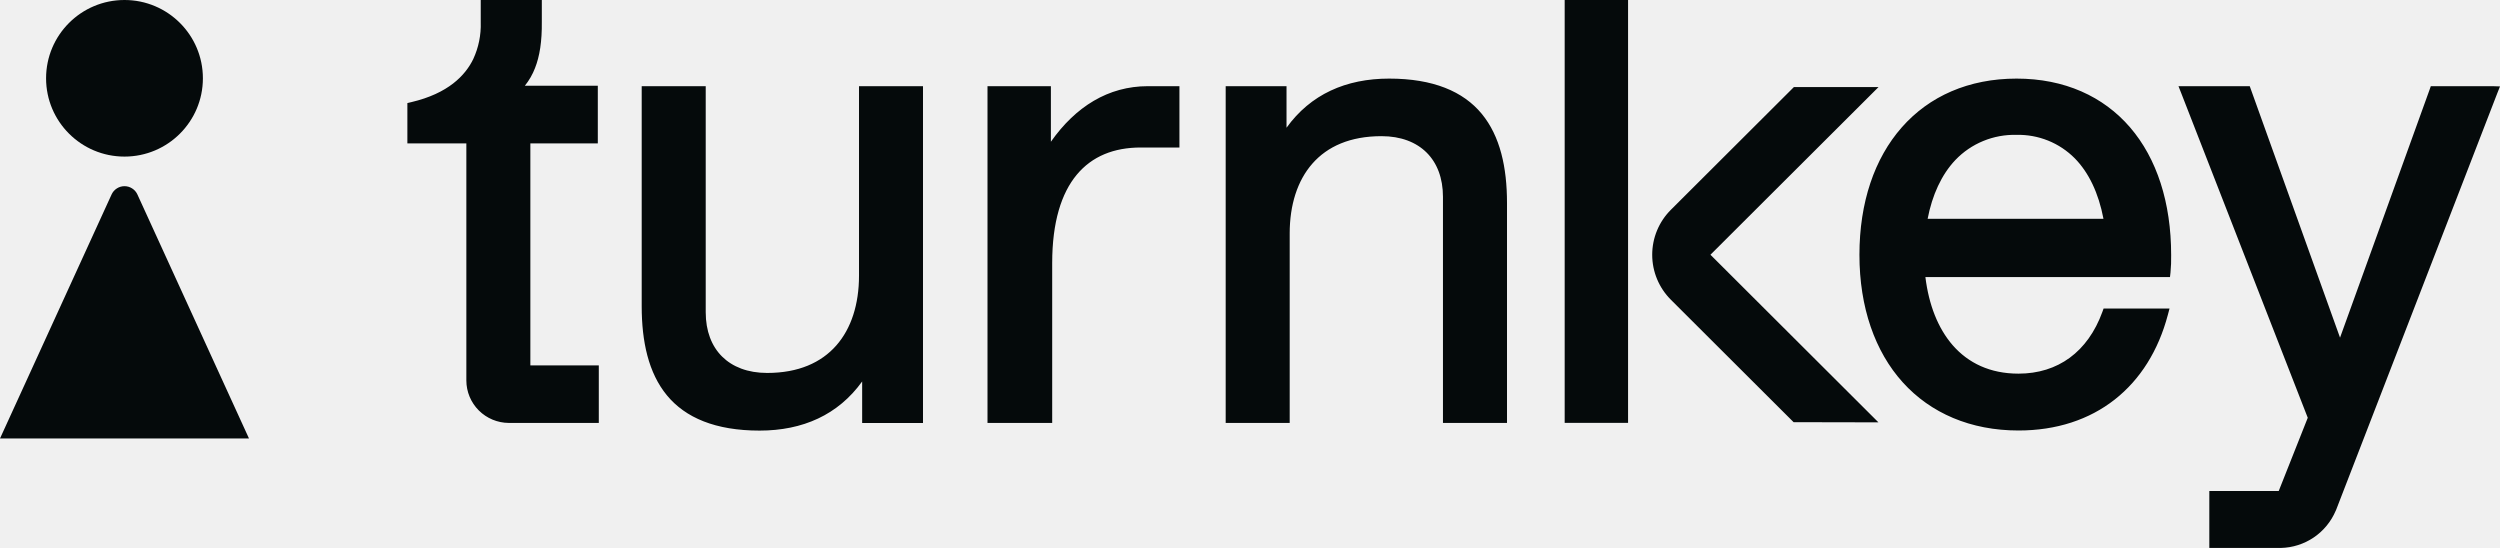
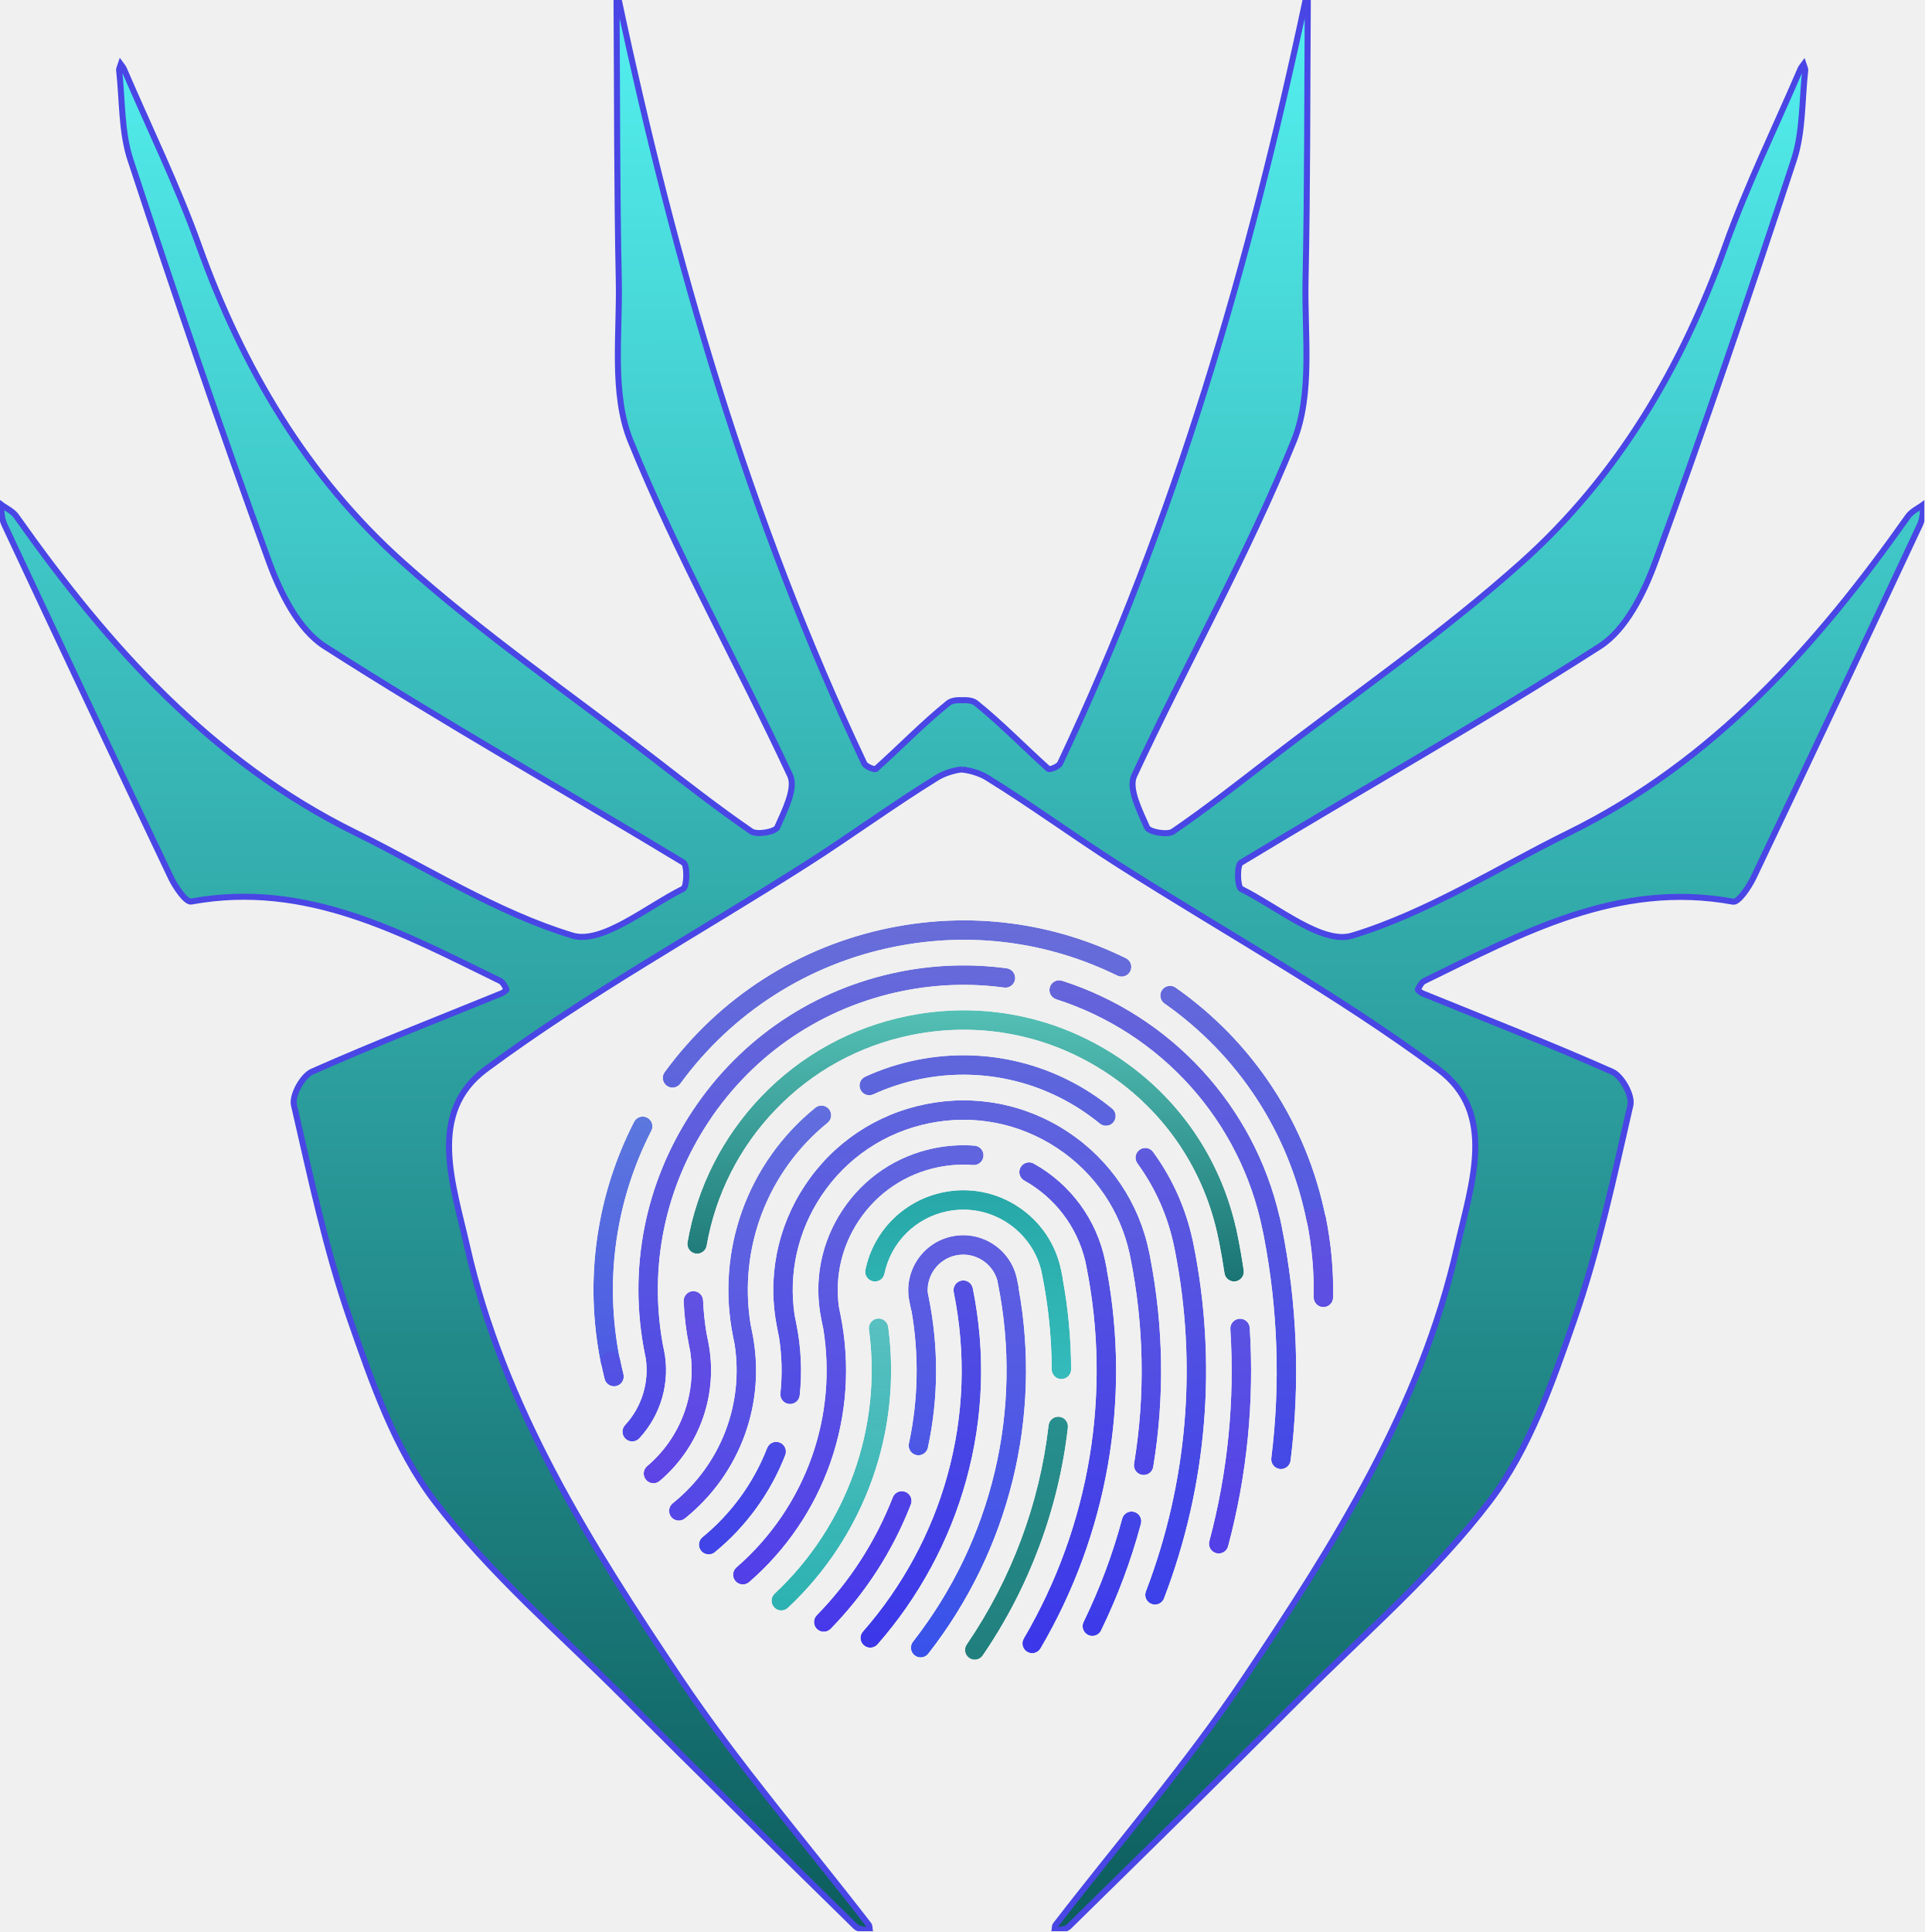
- <svg xmlns="http://www.w3.org/2000/svg" width="146" height="32" viewBox="0 0 146 32" fill="none">
-   <path fill-rule="evenodd" clip-rule="evenodd" d="M91.377 0H91.675H94.782H95.079V0.296V15.99V19.753V24.4V24.697H94.782H91.675H91.377V24.4V0.296V0ZM30.973 21.339V8.376H34.912V5.007H30.652C30.902 4.695 31.103 4.346 31.246 3.972C31.514 3.294 31.656 2.427 31.642 1.261V8.17776e-05H28.075V1.304C28.099 2.044 27.949 2.78 27.637 3.452C27.172 4.405 26.179 5.458 24.021 5.964L23.791 6.019V8.376H27.235V22.225C27.237 22.88 27.499 23.508 27.963 23.971C28.428 24.434 29.057 24.696 29.714 24.699H34.97V21.339H30.975H30.973ZM61.372 8.278C62.811 6.231 64.721 5.033 67.032 5.033H68.879V8.614H66.626C65.048 8.614 63.78 9.125 62.882 10.204C61.985 11.283 61.448 12.967 61.448 15.364V24.699H57.67V5.033H61.372V8.278ZM141.959 5.033H145.572L146 5.047L145.843 5.442L136.41 29.826L136.18 29.738L136.208 29.749L136.406 29.826C136.139 30.457 135.695 30.998 135.128 31.384C134.56 31.77 133.892 31.983 133.206 32H129.024V28.676H133.077L134.773 24.398L127.379 5.428L127.223 5.033H131.385L131.456 5.231L136.658 19.719L141.89 5.231L141.959 5.033ZM50.166 5.033H50.463H53.903V24.704H50.35V22.278C48.947 24.226 46.884 25.147 44.357 25.147C41.785 25.147 40.027 24.396 38.949 23.088C37.871 21.78 37.475 19.954 37.475 17.877V5.033H41.214V18.239C41.214 19.338 41.561 20.217 42.167 20.82C42.774 21.422 43.664 21.78 44.801 21.78C46.636 21.78 47.96 21.173 48.838 20.177C49.716 19.181 50.166 17.765 50.166 16.099V5.033ZM117.768 4.59C114.972 4.59 112.667 5.618 111.066 7.436C109.465 9.254 108.591 11.823 108.591 14.883C108.591 17.944 109.496 20.531 111.123 22.331C112.75 24.131 115.087 25.141 117.879 25.141C120.101 25.141 122.009 24.505 123.501 23.333C124.993 22.161 126.05 20.472 126.601 18.393L126.7 18.02H122.849L122.778 18.217C121.93 20.547 120.184 21.821 117.879 21.821C116.222 21.821 114.946 21.201 114.038 20.162C113.18 19.174 112.641 17.802 112.443 16.18H126.727L126.757 15.917C126.789 15.575 126.802 15.231 126.795 14.887C126.795 11.831 125.959 9.256 124.399 7.442C122.839 5.628 120.564 4.59 117.768 4.59ZM112.574 12.779C112.838 11.396 113.385 10.196 114.195 9.343C114.654 8.863 115.208 8.485 115.823 8.233C116.437 7.98 117.098 7.859 117.762 7.876C118.394 7.861 119.023 7.975 119.609 8.211C120.195 8.447 120.727 8.801 121.171 9.25C121.983 10.078 122.558 11.273 122.843 12.779H112.574ZM81.126 4.59C78.599 4.59 76.536 5.511 75.133 7.46V5.033H71.58V24.698H75.318V13.633C75.318 11.967 75.767 10.55 76.645 9.552C77.523 8.554 78.847 7.952 80.682 7.952C81.82 7.952 82.71 8.309 83.316 8.912C83.922 9.515 84.269 10.394 84.269 11.493V24.701H88.009V11.856C88.009 9.781 87.612 7.956 86.534 6.647C85.456 5.339 83.698 4.59 81.126 4.59ZM109.707 5.084L99.89 14.877L109.7 24.665L104.746 24.655L97.58 17.505C96.881 16.808 96.489 15.863 96.489 14.878C96.489 13.893 96.881 12.948 97.58 12.251L104.764 5.084H109.707Z" fill="#050A0B" />
-   <g clip-path="url(#clip0_1151_3277)">
-     <path d="M8.023 11.354L14.541 25.607H0L6.518 11.354C6.584 11.211 6.69 11.089 6.824 11.004C6.957 10.918 7.112 10.873 7.27 10.873C7.429 10.873 7.584 10.918 7.717 11.004C7.851 11.089 7.957 11.211 8.023 11.354Z" fill="#050A0B" />
-     <path d="M7.27 9.145C9.799 9.145 11.849 7.098 11.849 4.573C11.849 2.047 9.799 0 7.27 0C4.741 0 2.691 2.047 2.691 4.573C2.691 7.098 4.741 9.145 7.27 9.145Z" fill="#050A0B" />
+ <svg xmlns="http://www.w3.org/2000/svg" width="253" height="254" viewBox="0 0 253 254" fill="none">
+   <g clip-path="url(#clip0_99_2)">
+     <path d="M126.499 101.169C127.658 101.291 128.939 101.721 129.788 102.247C135.665 105.875 141.248 109.979 147.078 113.687C161.117 122.621 175.777 130.7 189.109 140.579C196.87 146.328 193.438 155.673 191.593 163.856C186.812 185.055 175.406 203.031 163.592 220.663C156.036 231.938 147.096 242.287 138.791 253.061C138.646 253.251 138.687 253.584 138.64 253.851C139.272 253.676 140.101 253.703 140.512 253.302C150.706 243.292 160.903 233.287 170.996 223.179C179.452 214.711 188.681 206.796 195.868 197.344C201.068 190.505 204.099 181.763 206.975 173.483C210.154 164.328 212.177 154.761 214.352 145.292C214.644 144.029 213.223 141.462 211.972 140.909C203.742 137.257 195.343 133.995 187.002 130.593C186.762 130.495 186.378 130.126 186.405 130.082C186.637 129.681 186.866 129.158 187.243 128.977C200.058 122.74 212.668 115.758 227.857 118.545C228.546 118.672 229.934 116.64 230.531 115.392C237.893 99.942 245.176 84.456 252.435 68.961C252.809 68.164 252.782 67.181 252.943 66.284C252.236 66.816 251.332 67.208 250.848 67.897C238.865 84.866 225.298 100.117 206.238 109.506C196.787 114.162 187.703 119.989 177.765 123.01C173.849 124.199 168.004 119.27 163.173 116.86C162.674 116.61 162.606 113.746 163.143 113.422C178.858 103.914 194.87 94.876 210.329 84.976C213.782 82.765 216.156 77.919 217.662 73.789C224.042 56.312 230.04 38.69 235.852 21.014C237.064 17.33 236.892 13.188 237.338 9.257C237.365 9.013 237.192 8.749 237.112 8.496C236.981 8.68 236.809 8.847 236.723 9.052C233.398 16.792 229.678 24.395 226.843 32.311C221.127 48.284 212.692 62.614 200.123 73.878C189.626 83.285 177.922 91.352 166.736 99.986C162.614 103.168 158.505 106.377 154.218 109.319C153.487 109.821 151.074 109.387 150.807 108.784C149.862 106.633 148.332 103.674 149.113 101.992C155.968 87.255 163.999 73.022 170.093 57.997C172.616 51.775 171.495 43.99 171.644 36.907C171.9 24.624 171.855 12.338 171.938 0.052H171.641C164.293 34.584 154.53 68.343 139.376 100.361C139.18 100.777 138.01 101.243 137.831 101.083C134.64 98.224 131.654 95.125 128.326 92.445C127.902 92.104 127.233 92.023 126.499 92.053C125.765 92.02 125.094 92.104 124.672 92.445C121.344 95.125 118.358 98.224 115.167 101.083C114.989 101.24 113.818 100.777 113.622 100.361C98.472 68.325 88.705 34.569 81.357 0.034H81.06C81.14 12.32 81.096 24.609 81.354 36.889C81.503 43.973 80.38 51.757 82.905 57.979C88.999 73.004 97.034 87.237 103.885 101.974C104.667 103.656 103.136 106.612 102.192 108.766C101.927 109.369 99.514 109.803 98.781 109.301C94.493 106.36 90.384 103.151 86.263 99.968C75.073 91.334 63.373 83.267 52.875 73.86C40.307 62.596 31.875 48.266 26.155 32.293C23.32 24.375 19.6 16.774 16.276 9.034C16.189 8.832 16.017 8.663 15.886 8.478C15.806 8.734 15.634 8.998 15.661 9.239C16.103 13.173 15.934 17.312 17.146 20.996C22.958 38.672 28.957 56.294 35.336 73.771C36.842 77.901 39.216 82.747 42.669 84.958C58.128 94.858 74.14 103.896 89.855 113.404C90.39 113.728 90.325 116.592 89.825 116.842C84.991 119.252 79.147 124.184 75.234 122.992C65.292 119.971 56.209 114.144 46.76 109.488C27.703 100.099 14.136 84.851 2.15 67.879C1.666 67.19 0.763 66.798 0.056 66.266C0.216 67.163 0.189 68.147 0.564 68.943C7.822 84.441 15.108 99.927 22.468 115.374C23.062 116.622 24.449 118.654 25.142 118.527C40.331 115.74 52.944 122.722 65.755 128.959C66.133 129.143 66.362 129.663 66.593 130.064C66.62 130.109 66.237 130.477 65.996 130.575C57.656 133.977 49.256 137.24 41.026 140.891C39.775 141.447 38.355 144.014 38.646 145.274C40.821 154.743 42.844 164.31 46.023 173.465C48.9 181.748 51.93 190.49 57.13 197.327C64.317 206.778 73.543 214.693 82.002 223.161C92.095 233.27 102.293 243.277 112.487 253.284C112.897 253.685 113.726 253.661 114.359 253.833C114.311 253.566 114.353 253.233 114.207 253.043C105.903 242.266 96.965 231.921 89.406 220.645C77.593 203.014 66.186 185.038 61.406 163.838C59.56 155.658 56.129 146.314 63.889 140.561C77.221 130.685 91.881 122.606 105.92 113.669C111.75 109.958 117.333 105.854 123.21 102.23C124.06 101.704 125.34 101.273 126.499 101.151" fill="url(#paint0_linear_99_2)" />
+     <path d="M126.499 101.169C127.658 101.291 128.939 101.721 129.788 102.247C135.665 105.875 141.248 109.979 147.078 113.687C161.117 122.621 175.777 130.7 189.109 140.579C196.87 146.328 193.438 155.673 191.593 163.856C186.812 185.055 175.406 203.031 163.592 220.663C156.036 231.938 147.096 242.287 138.791 253.061C138.646 253.251 138.687 253.584 138.64 253.851C139.272 253.676 140.101 253.703 140.512 253.302C150.706 243.292 160.903 233.287 170.996 223.179C179.452 214.711 188.681 206.796 195.868 197.344C201.068 190.505 204.099 181.763 206.975 173.483C210.154 164.328 212.177 154.761 214.352 145.292C214.644 144.029 213.223 141.462 211.972 140.909C203.742 137.257 195.343 133.995 187.002 130.593C186.762 130.495 186.378 130.126 186.405 130.082C186.637 129.681 186.866 129.158 187.243 128.977C200.058 122.74 212.668 115.758 227.857 118.545C228.546 118.672 229.934 116.64 230.531 115.392C237.893 99.942 245.176 84.456 252.435 68.961C252.809 68.164 252.782 67.181 252.943 66.284C252.236 66.816 251.332 67.208 250.848 67.897C238.865 84.866 225.298 100.117 206.238 109.506C196.787 114.162 187.703 119.989 177.765 123.01C173.849 124.199 168.004 119.27 163.173 116.86C162.674 116.61 162.606 113.746 163.143 113.422C178.858 103.914 194.87 94.876 210.329 84.976C213.782 82.765 216.156 77.919 217.662 73.789C224.042 56.312 230.041 38.69 235.852 21.014C237.064 17.33 236.892 13.188 237.338 9.257C237.365 9.013 237.192 8.749 237.112 8.496C236.981 8.68 236.809 8.847 236.723 9.052C233.398 16.792 229.678 24.395 226.843 32.311C221.127 48.284 212.692 62.614 200.123 73.878C189.626 83.285 177.922 91.352 166.736 99.986C162.614 103.168 158.505 106.377 154.218 109.319C153.487 109.821 151.074 109.387 150.807 108.784C149.862 106.633 148.332 103.674 149.113 101.992C155.968 87.255 163.999 73.022 170.093 57.997C172.616 51.775 171.495 43.99 171.644 36.907C171.9 24.624 171.855 12.338 171.938 0.052H171.641C164.293 34.584 154.53 68.343 139.376 100.361C139.18 100.777 138.01 101.243 137.831 101.083C134.64 98.224 131.654 95.125 128.326 92.445C127.902 92.104 127.233 92.023 126.499 92.053C125.765 92.02 125.094 92.104 124.672 92.445C121.344 95.125 118.358 98.224 115.167 101.083C114.989 101.24 113.818 100.777 113.622 100.361C98.472 68.325 88.705 34.569 81.357 0.034H81.06C81.14 12.32 81.096 24.609 81.354 36.889C81.503 43.973 80.38 51.757 82.905 57.979C88.999 73.004 97.034 87.237 103.885 101.974C104.667 103.656 103.136 106.612 102.192 108.766C101.927 109.369 99.514 109.803 98.781 109.301C94.493 106.36 90.384 103.151 86.263 99.968C75.073 91.334 63.373 83.267 52.875 73.86C40.307 62.596 31.875 48.266 26.155 32.293C23.32 24.375 19.6 16.774 16.276 9.034C16.189 8.832 16.017 8.663 15.886 8.478C15.806 8.734 15.634 8.998 15.661 9.239C16.103 13.173 15.934 17.312 17.146 20.996C22.958 38.672 28.957 56.294 35.336 73.771C36.842 77.901 39.216 82.747 42.669 84.958C58.128 94.858 74.14 103.896 89.855 113.404C90.39 113.728 90.325 116.592 89.825 116.842C84.991 119.252 79.147 124.184 75.234 122.992C65.292 119.971 56.209 114.144 46.76 109.488C27.703 100.099 14.136 84.851 2.15 67.879C1.666 67.19 0.763 66.798 0.056 66.266C0.216 67.163 0.189 68.147 0.564 68.943C7.822 84.441 15.108 99.927 22.468 115.374C23.062 116.622 24.449 118.654 25.142 118.527C40.331 115.74 52.944 122.722 65.755 128.959C66.133 129.143 66.362 129.663 66.593 130.064C66.62 130.109 66.237 130.477 65.996 130.575C57.656 133.977 49.256 137.24 41.026 140.891C39.775 141.447 38.355 144.014 38.646 145.274C40.821 154.743 42.844 164.31 46.023 173.465C48.9 181.748 51.93 190.49 57.13 197.327C64.317 206.778 73.543 214.693 82.002 223.161C92.095 233.27 102.293 243.277 112.487 253.284C112.897 253.685 113.726 253.661 114.359 253.833C114.311 253.566 114.353 253.233 114.207 253.043C105.903 242.266 96.965 231.921 89.406 220.645C77.593 203.014 66.186 185.038 61.406 163.838C59.56 155.658 56.129 146.314 63.889 140.561C77.221 130.685 91.881 122.606 105.92 113.669C111.75 109.958 117.333 105.854 123.21 102.23C124.06 101.704 125.34 101.273 126.499 101.151" stroke="#4946E5" stroke-width="0.792" stroke-miterlimit="10" />
+     <mask id="mask0_99_2" style="mask-type:luminance" maskUnits="userSpaceOnUse" x="78" y="146" width="8" height="35">
+       <path d="M80.246 180.25C79.65 180.25 79.117 179.831 78.995 179.224C77.889 173.742 77.729 168.181 78.518 162.696C79.281 157.394 80.91 152.279 83.362 147.491C83.684 146.863 84.454 146.614 85.082 146.936C85.71 147.257 85.959 148.028 85.637 148.656C83.314 153.192 81.77 158.038 81.048 163.06C80.301 168.255 80.453 173.524 81.5 178.719C81.639 179.411 81.192 180.085 80.5 180.224C80.415 180.242 80.33 180.25 80.246 180.25Z" fill="white" />
+     </mask>
+     <g mask="url(#mask0_99_2)">
+       <path d="M80.246 180.25C79.65 180.25 79.117 179.831 78.995 179.224C77.889 173.742 77.729 168.181 78.518 162.696C79.281 157.394 80.91 152.279 83.362 147.491C83.684 146.863 84.454 146.614 85.082 146.936C85.71 147.257 85.959 148.028 85.637 148.656C83.314 153.192 81.77 158.038 81.048 163.06C80.301 168.255 80.453 173.524 81.5 178.719C81.639 179.411 81.192 180.085 80.5 180.224C80.415 180.242 80.33 180.25 80.246 180.25Z" fill="url(#paint1_linear_99_2)" />
+     </g>
+     <mask id="mask1_99_2" style="mask-type:luminance" maskUnits="userSpaceOnUse" x="87" y="120" width="62" height="23">
+       <path d="M88.414 142.989C88.153 142.989 87.889 142.909 87.662 142.744C87.092 142.328 86.967 141.528 87.383 140.958C94.558 131.125 105.086 124.384 117.029 121.975C127.625 119.84 138.342 121.221 148.022 125.972C148.655 126.283 148.917 127.049 148.606 127.682C148.295 128.316 147.529 128.577 146.895 128.267C137.727 123.766 127.574 122.457 117.534 124.482C106.22 126.763 96.245 133.149 89.448 142.464C89.197 142.807 88.808 142.989 88.414 142.989Z" fill="white" />
+     </mask>
+     <g mask="url(#mask1_99_2)">
+       <path d="M88.414 142.989C88.153 142.989 87.889 142.909 87.662 142.744C87.092 142.328 86.967 141.528 87.383 140.958C94.558 131.125 105.086 124.384 117.029 121.975C127.625 119.84 138.342 121.221 148.022 125.972C148.655 126.283 148.917 127.049 148.606 127.682C148.295 128.316 147.529 128.577 146.895 128.267C137.727 123.766 127.574 122.457 117.534 124.482C106.22 126.763 96.245 133.149 89.448 142.464C89.197 142.807 88.808 142.989 88.414 142.989Z" fill="url(#paint2_linear_99_2)" />
+     </g>
+     <mask id="mask2_99_2" style="mask-type:luminance" maskUnits="userSpaceOnUse" x="152" y="129" width="23" height="33">
+       <path d="M173.028 161.543C172.432 161.543 171.899 161.124 171.776 160.517C169.434 148.892 162.799 138.74 153.095 131.93C152.517 131.525 152.378 130.728 152.783 130.15C153.189 129.572 153.986 129.433 154.563 129.838C164.806 137.026 171.809 147.742 174.282 160.012C174.421 160.704 173.974 161.378 173.282 161.518C173.197 161.535 173.112 161.543 173.028 161.543Z" fill="white" />
+     </mask>
+     <g mask="url(#mask2_99_2)">
+       <path d="M173.028 161.543C172.432 161.543 171.899 161.124 171.776 160.517C169.434 148.892 162.799 138.74 153.095 131.93C152.517 131.525 152.378 130.728 152.783 130.15C153.189 129.572 153.986 129.433 154.563 129.838C164.806 137.026 171.809 147.742 174.282 160.012C174.421 160.704 173.974 161.378 173.282 161.518C173.197 161.535 173.112 161.543 173.028 161.543Z" fill="url(#paint3_linear_99_2)" />
+     </g>
+     <mask id="mask3_99_2" style="mask-type:luminance" maskUnits="userSpaceOnUse" x="171" y="158" width="5" height="14">
+       <path d="M173.992 171.845C173.983 171.845 173.975 171.845 173.967 171.844C173.261 171.831 172.7 171.248 172.713 170.542C172.777 167.189 172.471 163.813 171.805 160.508C171.665 159.816 172.113 159.142 172.805 159.003C173.497 158.863 174.171 159.311 174.31 160.003C175.014 163.49 175.336 167.052 175.269 170.591C175.256 171.288 174.686 171.845 173.992 171.845Z" fill="white" />
+     </mask>
+     <g mask="url(#mask3_99_2)">
+       <path d="M173.992 171.845C173.983 171.845 173.975 171.845 173.967 171.844C173.261 171.831 172.7 171.248 172.713 170.542C172.777 167.189 172.471 163.813 171.805 160.508C171.665 159.816 172.113 159.142 172.805 159.003C173.497 158.863 174.171 159.311 174.31 160.003C175.014 163.49 175.336 167.052 175.269 170.591C175.256 171.288 174.686 171.845 173.992 171.845Z" fill="url(#paint4_linear_99_2)" />
+     </g>
+     <mask id="mask4_99_2" style="mask-type:luminance" maskUnits="userSpaceOnUse" x="78" y="177" width="5" height="6">
+       <path d="M80.728 182.259C80.153 182.259 79.631 181.869 79.488 181.286C79.315 180.586 79.159 179.889 79.023 179.215C78.883 178.523 79.331 177.849 80.022 177.709C80.715 177.569 81.388 178.017 81.528 178.709C81.657 179.348 81.806 180.009 81.97 180.675C82.138 181.36 81.72 182.053 81.034 182.221C80.932 182.247 80.829 182.259 80.728 182.259Z" fill="white" />
+     </mask>
+     <g mask="url(#mask4_99_2)">
+       <path d="M80.728 182.259C80.153 182.259 79.631 181.869 79.488 181.286C79.315 180.586 79.159 179.889 79.023 179.215C78.883 178.523 79.331 177.849 80.022 177.709C80.715 177.569 81.388 178.017 81.528 178.709C81.657 179.348 81.806 180.009 81.97 180.675C82.138 181.36 81.72 182.053 81.034 182.221C80.932 182.247 80.829 182.259 80.728 182.259Z" fill="url(#paint5_linear_99_2)" />
+     </g>
+     <mask id="mask5_99_2" style="mask-type:luminance" maskUnits="userSpaceOnUse" x="113" y="168" width="16" height="49">
+       <path d="M114.412 216.622C114.112 216.622 113.811 216.517 113.569 216.304C113.039 215.838 112.986 215.031 113.452 214.501C118.63 208.608 122.469 201.51 124.554 193.974C126.741 186.073 127.022 177.963 125.389 169.869C125.249 169.177 125.697 168.503 126.389 168.363C127.081 168.223 127.755 168.671 127.894 169.363C129.607 177.854 129.313 186.364 127.017 194.656C124.83 202.561 120.803 210.007 115.372 216.188C115.12 216.475 114.767 216.622 114.412 216.622Z" fill="white" />
+     </mask>
+     <g mask="url(#mask5_99_2)">
+       <path d="M114.412 216.622C114.112 216.622 113.811 216.517 113.569 216.304C113.039 215.838 112.986 215.031 113.452 214.501C118.63 208.608 122.469 201.51 124.554 193.974C126.741 186.073 127.022 177.963 125.389 169.869C125.249 169.177 125.697 168.503 126.389 168.363C127.081 168.223 127.755 168.671 127.894 169.363C129.607 177.854 129.313 186.364 127.017 194.656C124.83 202.561 120.803 210.007 115.372 216.188C115.12 216.475 114.767 216.622 114.412 216.622Z" fill="url(#paint6_linear_99_2)" />
+     </g>
+     <mask id="mask6_99_2" style="mask-type:luminance" maskUnits="userSpaceOnUse" x="107" y="196" width="13" height="19">
+       <path d="M108.298 214.527C107.977 214.527 107.655 214.407 107.406 214.164C106.901 213.671 106.891 212.862 107.384 212.357C111.743 207.888 115.104 202.673 117.373 196.86C117.63 196.202 118.371 195.878 119.028 196.134C119.686 196.39 120.011 197.131 119.754 197.789C117.36 203.924 113.814 209.426 109.213 214.142C108.963 214.398 108.631 214.527 108.298 214.527Z" fill="white" />
+     </mask>
+     <g mask="url(#mask6_99_2)">
+       <path d="M108.298 214.527C107.977 214.527 107.655 214.407 107.406 214.164C106.901 213.671 106.891 212.862 107.384 212.357C111.743 207.888 115.104 202.673 117.373 196.86C117.63 196.202 118.371 195.878 119.028 196.134C119.686 196.39 120.011 197.131 119.754 197.789C117.36 203.924 113.814 209.426 109.213 214.142C108.963 214.398 108.631 214.527 108.298 214.527Z" fill="url(#paint7_linear_99_2)" />
+     </g>
+     <mask id="mask7_99_2" style="mask-type:luminance" maskUnits="userSpaceOnUse" x="119" y="162" width="16" height="56">
+       <path d="M121.038 217.9C120.763 217.9 120.486 217.812 120.252 217.629C119.696 217.195 119.598 216.392 120.032 215.836C130.471 202.477 134.538 185.298 131.191 168.703L131.105 168.276C130.793 167.233 130.134 166.34 129.216 165.73C128.177 165.04 126.932 164.796 125.71 165.042C123.397 165.508 121.828 167.619 121.972 169.911L122.098 170.535C123.427 177.133 123.393 183.789 121.994 190.318C121.846 191.008 121.167 191.447 120.477 191.3C119.787 191.152 119.347 190.473 119.495 189.783C120.733 184.004 120.842 178.12 119.824 172.272L119.798 172.277L119.55 171.047C118.763 167.142 121.3 163.324 125.204 162.537C127.095 162.155 129.022 162.533 130.63 163.601C132.238 164.669 133.333 166.299 133.715 168.191L133.94 169.306L133.911 169.315C137.006 186.294 132.711 203.762 122.046 217.409C121.794 217.732 121.418 217.9 121.038 217.9Z" fill="white" />
+     </mask>
+     <g mask="url(#mask7_99_2)">
+       <path d="M121.038 217.9C120.763 217.9 120.486 217.812 120.252 217.629C119.696 217.195 119.598 216.392 120.032 215.836C130.471 202.477 134.538 185.298 131.191 168.703L131.105 168.276C130.793 167.233 130.134 166.34 129.216 165.73C128.177 165.04 126.932 164.796 125.71 165.042C123.397 165.508 121.828 167.619 121.972 169.911L122.098 170.535C123.427 177.133 123.393 183.789 121.994 190.318C121.846 191.008 121.167 191.447 120.477 191.3C119.787 191.152 119.347 190.473 119.495 189.783C120.733 184.004 120.842 178.12 119.824 172.272L119.798 172.277L119.55 171.047C118.763 167.142 121.3 163.324 125.204 162.537C127.095 162.155 129.022 162.533 130.63 163.601C132.238 164.669 133.333 166.299 133.715 168.191L133.94 169.306L133.911 169.315C137.006 186.294 132.711 203.762 122.046 217.409C121.794 217.732 121.418 217.9 121.038 217.9Z" fill="url(#paint8_linear_99_2)" />
+     </g>
+     <mask id="mask8_99_2" style="mask-type:luminance" maskUnits="userSpaceOnUse" x="101" y="173" width="17" height="39">
+       <path d="M102.717 211.727C102.376 211.727 102.035 211.591 101.784 211.322C101.302 210.806 101.328 209.998 101.844 209.515C111.347 200.625 115.982 187.645 114.242 174.794C114.147 174.095 114.637 173.451 115.337 173.356C116.037 173.261 116.68 173.752 116.774 174.451C118.626 188.121 113.697 201.927 103.59 211.382C103.344 211.612 103.03 211.727 102.717 211.727Z" fill="white" />
+     </mask>
+     <g mask="url(#mask8_99_2)">
+       <path d="M102.717 211.727C102.376 211.727 102.035 211.591 101.784 211.322C101.302 210.806 101.328 209.998 101.844 209.515C111.347 200.625 115.982 187.645 114.242 174.794C114.147 174.095 114.637 173.451 115.337 173.356C116.037 173.261 116.68 173.752 116.774 174.451C118.626 188.121 113.697 201.927 103.59 211.382C103.344 211.612 103.03 211.727 102.717 211.727Z" fill="url(#paint9_linear_99_2)" />
+     </g>
+     <mask id="mask9_99_2" style="mask-type:luminance" maskUnits="userSpaceOnUse" x="113" y="156" width="28" height="26">
+       <path d="M139.547 181.309C138.843 181.309 138.271 180.739 138.269 180.034C138.258 175.869 137.83 171.663 136.999 167.533L136.899 167.038C136.258 164.477 134.708 162.278 132.494 160.806C130.141 159.243 127.319 158.689 124.549 159.248C120.392 160.086 117.145 163.31 116.279 167.462C116.134 168.153 115.457 168.596 114.767 168.451C114.076 168.307 113.633 167.63 113.777 166.939C114.853 161.786 118.883 157.783 124.044 156.742C127.483 156.048 130.987 156.736 133.909 158.678C136.831 160.62 138.823 163.584 139.515 167.023L139.722 168.048L139.703 168.056C140.437 172.018 140.814 176.04 140.825 180.027C140.827 180.733 140.256 181.307 139.55 181.309C139.549 181.309 139.548 181.309 139.547 181.309Z" fill="white" />
+     </mask>
+     <g mask="url(#mask9_99_2)">
+       <path d="M139.547 181.309C138.843 181.309 138.271 180.739 138.269 180.034C138.258 175.869 137.83 171.663 136.999 167.533L136.899 167.038C136.258 164.477 134.708 162.278 132.494 160.806C130.141 159.243 127.319 158.689 124.549 159.248C120.392 160.086 117.145 163.31 116.279 167.462C116.134 168.153 115.457 168.596 114.767 168.451C114.076 168.307 113.633 167.63 113.777 166.939C114.853 161.786 118.883 157.783 124.044 156.742C127.483 156.048 130.987 156.736 133.909 158.678C136.831 160.62 138.823 163.584 139.515 167.023L139.722 168.048L139.703 168.056C140.437 172.018 140.814 176.04 140.825 180.027C140.827 180.733 140.256 181.307 139.55 181.309C139.549 181.309 139.548 181.309 139.547 181.309Z" fill="url(#paint10_linear_99_2)" />
+     </g>
+     <mask id="mask10_99_2" style="mask-type:luminance" maskUnits="userSpaceOnUse" x="126" y="186" width="15" height="33">
+       <path d="M128.148 218.201C127.9 218.201 127.648 218.129 127.428 217.978C126.845 217.579 126.696 216.784 127.095 216.202C132.966 207.619 136.688 197.655 137.859 187.387C137.939 186.686 138.573 186.182 139.274 186.263C139.975 186.342 140.478 186.976 140.398 187.677C139.181 198.357 135.31 208.719 129.204 217.645C128.956 218.007 128.556 218.201 128.148 218.201Z" fill="white" />
+     </mask>
+     <g mask="url(#mask10_99_2)">
+       <path d="M128.148 218.201C127.9 218.201 127.648 218.129 127.428 217.978C126.845 217.579 126.696 216.784 127.095 216.202C132.966 207.619 136.688 197.655 137.859 187.387C137.939 186.686 138.573 186.182 139.274 186.263C139.975 186.342 140.478 186.976 140.398 187.677C139.181 198.357 135.31 208.719 129.204 217.645C128.956 218.007 128.556 218.201 128.148 218.201Z" fill="url(#paint11_linear_99_2)" />
+     </g>
+     <mask id="mask11_99_2" style="mask-type:luminance" maskUnits="userSpaceOnUse" x="96" y="150" width="34" height="59">
+       <path d="M97.66 208.308C97.302 208.308 96.947 208.158 96.694 207.866C96.232 207.333 96.29 206.526 96.823 206.064C101.334 202.157 104.765 197.117 106.748 191.488C108.652 186.081 109.156 180.266 108.223 174.592L108.213 174.594L107.968 173.378C106.961 168.39 107.958 163.309 110.774 159.072C113.589 154.834 117.887 151.947 122.874 150.941C124.609 150.592 126.376 150.483 128.127 150.619C128.831 150.674 129.357 151.289 129.302 151.992C129.248 152.696 128.634 153.222 127.929 153.167C126.414 153.049 124.883 153.144 123.38 153.447C119.061 154.318 115.34 156.818 112.903 160.486C110.66 163.861 109.75 167.854 110.297 171.833L110.506 172.867C111.818 179.375 111.352 186.107 109.159 192.337C107.029 198.384 103.342 203.799 98.496 207.996C98.255 208.205 97.957 208.308 97.66 208.308Z" fill="white" />
+     </mask>
+     <g mask="url(#mask11_99_2)">
+       <path d="M97.66 208.308C97.302 208.308 96.947 208.158 96.694 207.866C96.232 207.333 96.29 206.526 96.823 206.064C101.334 202.157 104.765 197.117 106.748 191.488C108.652 186.081 109.156 180.266 108.223 174.592L108.213 174.594L107.968 173.378C106.961 168.39 107.958 163.309 110.774 159.072C113.589 154.834 117.887 151.947 122.874 150.941C124.609 150.592 126.376 150.483 128.127 150.619C128.831 150.674 129.357 151.289 129.302 151.992C129.248 152.696 128.634 153.222 127.929 153.167C126.414 153.049 124.883 153.144 123.38 153.447C119.061 154.318 115.34 156.818 112.903 160.486C110.66 163.861 109.75 167.854 110.297 171.833L110.506 172.867C111.818 179.375 111.352 186.107 109.159 192.337C107.029 198.384 103.342 203.799 98.496 207.996C98.255 208.205 97.957 208.308 97.66 208.308Z" fill="url(#paint12_linear_99_2)" />
+     </g>
+     <mask id="mask12_99_2" style="mask-type:luminance" maskUnits="userSpaceOnUse" x="134" y="152" width="13" height="66">
+       <path d="M135.699 217.345C135.48 217.345 135.257 217.288 135.054 217.169C134.445 216.812 134.241 216.029 134.598 215.42C143.282 200.617 146.195 183.195 142.801 166.363L142.689 165.809C141.621 161.313 138.722 157.471 134.667 155.209C134.05 154.866 133.83 154.087 134.173 153.471C134.517 152.855 135.295 152.633 135.912 152.977C140.785 155.695 144.212 160.388 145.315 165.854L145.534 166.94L145.517 166.946C148.698 184.056 145.619 201.686 136.803 216.713C136.565 217.119 136.138 217.345 135.699 217.345Z" fill="white" />
+     </mask>
+     <g mask="url(#mask12_99_2)">
+       <path d="M135.699 217.345C135.48 217.345 135.257 217.288 135.054 217.169C134.445 216.812 134.241 216.029 134.598 215.42C143.282 200.617 146.195 183.195 142.801 166.363L142.689 165.809C141.621 161.313 138.722 157.471 134.667 155.209C134.05 154.866 133.83 154.087 134.173 153.471C134.517 152.855 135.295 152.633 135.912 152.977C140.785 155.695 144.212 160.388 145.315 165.854L145.534 166.94L145.517 166.946C148.698 184.056 145.619 201.686 136.803 216.713C136.565 217.119 136.138 217.345 135.699 217.345Z" fill="url(#paint13_linear_99_2)" />
+     </g>
+     <mask id="mask13_99_2" style="mask-type:luminance" maskUnits="userSpaceOnUse" x="91" y="189" width="13" height="16">
+       <path d="M93.172 204.356C92.802 204.356 92.435 204.197 92.182 203.889C91.735 203.342 91.815 202.537 92.361 202.09C96.146 198.99 99.084 194.939 100.857 190.375C101.112 189.717 101.853 189.391 102.511 189.647C103.169 189.902 103.495 190.643 103.239 191.301C101.307 196.274 98.105 200.689 93.981 204.067C93.743 204.262 93.457 204.356 93.172 204.356Z" fill="white" />
+     </mask>
+     <g mask="url(#mask13_99_2)">
+       <path d="M93.172 204.356C92.802 204.356 92.435 204.197 92.182 203.889C91.735 203.342 91.815 202.537 92.361 202.09C96.146 198.99 99.084 194.939 100.857 190.375C101.112 189.717 101.853 189.391 102.511 189.647C103.169 189.902 103.495 190.643 103.239 191.301C101.307 196.274 98.105 200.689 93.981 204.067C93.743 204.262 93.457 204.356 93.172 204.356Z" fill="url(#paint14_linear_99_2)" />
+     </g>
+     <mask id="mask14_99_2" style="mask-type:luminance" maskUnits="userSpaceOnUse" x="101" y="144" width="52" height="50">
+       <path d="M150.362 193.917C150.293 193.917 150.223 193.911 150.153 193.9C149.456 193.785 148.984 193.128 149.099 192.431C150.584 183.409 150.413 174.248 148.59 165.202L148.521 164.858C147.277 159.138 143.917 154.215 139.03 150.968C134.046 147.657 128.071 146.485 122.206 147.668C116.339 148.851 111.285 152.247 107.973 157.231C104.876 161.893 103.65 167.423 104.473 172.919L104.701 174.051C105.328 177.166 105.476 180.328 105.141 183.448C105.066 184.15 104.435 184.657 103.734 184.582C103.032 184.507 102.524 183.877 102.6 183.175C102.862 180.732 102.801 178.261 102.419 175.811L102.168 174.563C100.849 168.027 102.155 161.37 105.844 155.817C109.534 150.264 115.165 146.48 121.701 145.163C128.235 143.845 134.892 145.15 140.445 148.84C145.998 152.529 149.781 158.16 151.098 164.695L151.218 165.29L151.214 165.295C152.987 174.451 153.124 183.716 151.621 192.846C151.518 193.473 150.976 193.917 150.362 193.917Z" fill="white" />
+     </mask>
+     <g mask="url(#mask14_99_2)">
+       <path d="M150.362 193.917C150.293 193.917 150.223 193.911 150.153 193.9C149.456 193.785 148.984 193.128 149.099 192.431C150.584 183.409 150.413 174.248 148.59 165.202L148.521 164.858C147.277 159.138 143.917 154.215 139.03 150.968C134.046 147.657 128.071 146.485 122.206 147.668C116.339 148.851 111.285 152.247 107.973 157.231C104.876 161.893 103.65 167.423 104.473 172.919L104.701 174.051C105.328 177.166 105.476 180.328 105.141 183.448C105.066 184.15 104.435 184.657 103.734 184.582C103.032 184.507 102.524 183.877 102.6 183.175C102.862 180.732 102.801 178.261 102.419 175.811L102.168 174.563C100.849 168.027 102.155 161.37 105.844 155.817C109.534 150.264 115.165 146.48 121.701 145.163C128.235 143.845 134.892 145.15 140.445 148.84C145.998 152.529 149.781 158.16 151.098 164.695L151.218 165.29L151.214 165.295C152.987 174.451 153.124 183.716 151.621 192.846C151.518 193.473 150.976 193.917 150.362 193.917Z" fill="url(#paint15_linear_99_2)" />
+     </g>
+     <mask id="mask15_99_2" style="mask-type:luminance" maskUnits="userSpaceOnUse" x="142" y="198" width="9" height="18">
+       <path d="M143.61 215.076C143.423 215.076 143.232 215.035 143.051 214.947C142.417 214.637 142.153 213.873 142.463 213.238C144.582 208.889 146.288 204.323 147.534 199.667C147.716 198.985 148.417 198.581 149.099 198.762C149.781 198.945 150.185 199.646 150.003 200.328C148.715 205.141 146.951 209.862 144.76 214.357C144.539 214.812 144.084 215.076 143.61 215.076Z" fill="white" />
+     </mask>
+     <g mask="url(#mask15_99_2)">
+       <path d="M143.61 215.076C143.423 215.076 143.232 215.035 143.051 214.947C142.417 214.637 142.153 213.873 142.463 213.238C144.582 208.889 146.288 204.323 147.534 199.667C147.716 198.985 148.417 198.581 149.099 198.762C149.781 198.945 150.185 199.646 150.003 200.328C148.715 205.141 146.951 209.862 144.76 214.357C144.539 214.812 144.084 215.076 143.61 215.076Z" fill="url(#paint16_linear_99_2)" />
+     </g>
+     <mask id="mask16_99_2" style="mask-type:luminance" maskUnits="userSpaceOnUse" x="149" y="150" width="10" height="61">
+       <path d="M151.847 210.956C151.695 210.956 151.541 210.929 151.391 210.871C150.731 210.619 150.402 209.88 150.654 209.221C156.123 194.925 157.436 179.414 154.459 164.343L154.393 164.02C153.578 159.98 151.945 156.257 149.538 152.952C149.123 152.382 149.248 151.582 149.819 151.167C150.389 150.751 151.189 150.877 151.604 151.448C154.124 154.907 155.866 158.787 156.787 162.986L156.792 162.99L156.9 163.516C160.056 179.163 158.722 195.283 153.041 210.134C152.846 210.643 152.361 210.956 151.847 210.956Z" fill="white" />
+     </mask>
+     <g mask="url(#mask16_99_2)">
+       <path d="M151.847 210.956C151.695 210.956 151.541 210.929 151.391 210.871C150.731 210.619 150.402 209.88 150.654 209.221C156.123 194.925 157.436 179.414 154.459 164.343L154.393 164.02C153.578 159.98 151.945 156.257 149.538 152.952C149.123 152.382 149.248 151.582 149.819 151.167C150.389 150.751 151.189 150.877 151.604 151.448C154.124 154.907 155.866 158.787 156.787 162.986L156.792 162.99L156.9 163.516C160.056 179.163 158.722 195.283 153.041 210.134C152.846 210.643 152.361 210.956 151.847 210.956Z" fill="url(#paint17_linear_99_2)" />
+     </g>
+     <mask id="mask17_99_2" style="mask-type:luminance" maskUnits="userSpaceOnUse" x="113" y="138" width="34" height="11">
+       <path d="M145.4 148.004C145.115 148.004 144.829 147.909 144.591 147.715C137.986 142.306 129.402 140.17 121.04 141.855C118.888 142.289 116.794 142.968 114.817 143.875C114.175 144.169 113.416 143.887 113.122 143.246C112.828 142.604 113.11 141.845 113.752 141.551C115.908 140.563 118.191 139.822 120.536 139.35C129.651 137.512 139.009 139.84 146.21 145.737C146.757 146.184 146.837 146.99 146.389 147.536C146.137 147.844 145.77 148.004 145.4 148.004Z" fill="white" />
+     </mask>
+     <g mask="url(#mask17_99_2)">
+       <path d="M145.4 148.004C145.115 148.004 144.829 147.909 144.591 147.715C137.986 142.306 129.402 140.17 121.04 141.855C118.888 142.289 116.794 142.968 114.817 143.875C114.175 144.169 113.416 143.887 113.122 143.246C112.828 142.604 113.11 141.845 113.752 141.551C115.908 140.563 118.191 139.822 120.536 139.35C129.651 137.512 139.009 139.84 146.21 145.737C146.757 146.184 146.837 146.99 146.389 147.536C146.137 147.844 145.77 148.004 145.4 148.004Z" fill="url(#paint18_linear_99_2)" />
+     </g>
+     <mask id="mask18_99_2" style="mask-type:luminance" maskUnits="userSpaceOnUse" x="87" y="145" width="23" height="55">
+       <path d="M89.246 199.913C88.872 199.913 88.501 199.75 88.249 199.435C87.806 198.885 87.894 198.081 88.444 197.639C94.747 192.575 97.809 184.636 96.578 176.718L96.376 175.719C94.1 164.428 98.244 152.9 107.192 145.633C107.741 145.188 108.545 145.272 108.99 145.82C109.435 146.367 109.352 147.172 108.804 147.617C100.892 154.042 97.074 164.098 98.679 174.09L98.904 175.209C100.757 184.394 97.362 193.753 90.045 199.631C89.809 199.821 89.526 199.913 89.246 199.913Z" fill="white" />
+     </mask>
+     <g mask="url(#mask18_99_2)">
+       <path d="M89.246 199.913C88.872 199.913 88.501 199.75 88.249 199.435C87.806 198.885 87.894 198.081 88.444 197.639C94.747 192.575 97.809 184.636 96.578 176.718L96.376 175.719C94.1 164.428 98.244 152.9 107.192 145.633C107.741 145.188 108.545 145.272 108.99 145.82C109.435 146.367 109.352 147.172 108.804 147.617C100.892 154.042 97.074 164.098 98.679 174.09L98.904 175.209C100.757 184.394 97.362 193.753 90.045 199.631C89.809 199.821 89.526 199.913 89.246 199.913Z" fill="url(#paint19_linear_99_2)" />
+     </g>
+     <mask id="mask19_99_2" style="mask-type:luminance" maskUnits="userSpaceOnUse" x="84" y="169" width="10" height="27">
+       <path d="M85.909 195.005C85.546 195.005 85.186 194.851 84.933 194.553C84.477 194.015 84.543 193.208 85.082 192.752C89.479 189.026 91.606 183.296 90.739 177.644L90.586 176.887C90.201 174.982 89.965 173.027 89.884 171.076C89.855 170.371 90.403 169.775 91.108 169.746C91.813 169.718 92.409 170.264 92.438 170.969C92.498 172.408 92.648 173.849 92.886 175.267L93.11 176.377C94.482 183.184 92.039 190.206 86.734 194.702C86.494 194.905 86.2 195.005 85.909 195.005Z" fill="white" />
+     </mask>
+     <g mask="url(#mask19_99_2)">
+       <path d="M85.909 195.005C85.546 195.005 85.186 194.851 84.933 194.553C84.477 194.015 84.543 193.208 85.082 192.752C89.479 189.026 91.606 183.296 90.739 177.644L90.586 176.887C90.201 174.982 89.965 173.027 89.884 171.076C89.855 170.371 90.403 169.775 91.108 169.746C91.813 169.718 92.409 170.264 92.438 170.969C92.498 172.408 92.648 173.849 92.886 175.267L93.11 176.377C94.482 183.184 92.039 190.206 86.734 194.702C86.494 194.905 86.2 195.005 85.909 195.005Z" fill="url(#paint20_linear_99_2)" />
+     </g>
+     <mask id="mask20_99_2" style="mask-type:luminance" maskUnits="userSpaceOnUse" x="90" y="132" width="74" height="37">
+       <path d="M162.248 168.474C161.626 168.474 161.08 168.018 160.986 167.384C160.79 166.069 160.565 164.754 160.314 163.465L160.186 162.852C158.38 153.89 153.192 146.168 145.577 141.109C137.964 136.051 128.835 134.26 119.872 136.067C112.978 137.457 106.774 140.867 101.931 145.928C97.196 150.876 94.076 157.043 92.909 163.762C92.788 164.457 92.127 164.924 91.431 164.802C90.736 164.682 90.27 164.02 90.391 163.325C91.645 156.103 94.997 149.476 100.084 144.161C105.291 138.72 111.959 135.055 119.367 133.561C128.999 131.62 138.809 133.544 146.992 138.981C154.912 144.243 160.39 152.186 162.494 161.424L162.506 161.426L162.698 162.347C163.006 163.873 163.281 165.441 163.514 167.007C163.618 167.705 163.136 168.356 162.438 168.46C162.374 168.469 162.311 168.474 162.248 168.474Z" fill="white" />
+     </mask>
+     <g mask="url(#mask20_99_2)">
+       <path d="M162.248 168.474C161.626 168.474 161.08 168.018 160.986 167.384C160.79 166.069 160.565 164.754 160.314 163.465L160.186 162.852C158.38 153.89 153.192 146.168 145.577 141.109C137.964 136.051 128.835 134.26 119.872 136.067C112.978 137.457 106.774 140.867 101.931 145.928C97.196 150.876 94.076 157.043 92.909 163.762C92.788 164.457 92.127 164.924 91.431 164.802C90.736 164.682 90.27 164.02 90.391 163.325C91.645 156.103 94.997 149.476 100.084 144.161C105.291 138.72 111.959 135.055 119.367 133.561C128.999 131.62 138.809 133.544 146.992 138.981C154.912 144.243 160.39 152.186 162.494 161.424L162.506 161.426L162.698 162.347C163.006 163.873 163.281 165.441 163.514 167.007C163.618 167.705 163.136 168.356 162.438 168.46C162.374 168.469 162.311 168.474 162.248 168.474Z" fill="url(#paint21_linear_99_2)" />
+     </g>
+     <mask id="mask21_99_2" style="mask-type:luminance" maskUnits="userSpaceOnUse" x="158" y="173" width="7" height="32">
+       <path d="M160.229 204.236C160.12 204.236 160.009 204.222 159.899 204.193C159.217 204.011 158.811 203.311 158.993 202.629C161.421 193.526 162.351 184.141 161.758 174.734C161.714 174.029 162.249 173.422 162.953 173.378C163.658 173.331 164.264 173.868 164.309 174.573C164.92 184.256 163.962 193.917 161.463 203.287C161.31 203.859 160.794 204.236 160.229 204.236Z" fill="white" />
+     </mask>
+     <g mask="url(#mask21_99_2)">
+       <path d="M160.229 204.236C160.12 204.236 160.009 204.222 159.899 204.193C159.217 204.011 158.811 203.311 158.993 202.629C161.421 193.526 162.351 184.141 161.758 174.734C161.714 174.029 162.249 173.422 162.953 173.378C163.658 173.331 164.264 173.868 164.309 174.573C164.92 184.256 163.962 193.917 161.463 203.287C161.31 203.859 160.794 204.236 160.229 204.236Z" fill="url(#paint22_linear_99_2)" />
+     </g>
+     <mask id="mask22_99_2" style="mask-type:luminance" maskUnits="userSpaceOnUse" x="81" y="126" width="53" height="64">
+       <path d="M83.115 189.505C82.805 189.505 82.493 189.392 82.247 189.164C81.73 188.684 81.699 187.876 82.179 187.358C84.392 184.971 85.386 181.688 84.883 178.496L84.79 178.059C82.536 166.881 84.77 155.494 91.08 145.996C97.391 136.498 107.023 130.026 118.201 127.772C122.896 126.825 127.66 126.668 132.36 127.303C133.059 127.398 133.55 128.042 133.455 128.741C133.36 129.441 132.716 129.931 132.017 129.836C127.6 129.239 123.122 129.387 118.707 130.278C108.197 132.397 99.142 138.481 93.209 147.41C87.411 156.137 85.273 166.562 87.158 176.84L87.31 177.551C88.143 181.682 86.925 185.998 84.053 189.096C83.801 189.367 83.459 189.505 83.115 189.505Z" fill="white" />
+     </mask>
+     <g mask="url(#mask22_99_2)">
+       <path d="M83.115 189.505C82.805 189.505 82.493 189.392 82.247 189.164C81.73 188.684 81.699 187.876 82.179 187.358C84.392 184.971 85.386 181.688 84.883 178.496L84.79 178.059C82.536 166.881 84.77 155.494 91.08 145.996C97.391 136.498 107.023 130.026 118.201 127.772C122.896 126.825 127.66 126.668 132.36 127.303C133.059 127.398 133.55 128.042 133.455 128.741C133.36 129.441 132.716 129.931 132.017 129.836C127.6 129.239 123.122 129.387 118.707 130.278C108.197 132.397 99.142 138.481 93.209 147.41C87.411 156.137 85.273 166.562 87.158 176.84L87.31 177.551C88.143 181.682 86.925 185.998 84.053 189.096C83.801 189.367 83.459 189.505 83.115 189.505Z" fill="url(#paint23_linear_99_2)" />
+     </g>
+     <mask id="mask23_99_2" style="mask-type:luminance" maskUnits="userSpaceOnUse" x="137" y="128" width="34" height="66">
+       <path d="M168.412 193.136C168.359 193.136 168.306 193.133 168.252 193.126C167.552 193.039 167.055 192.4 167.142 191.7C168.35 181.994 168.018 172.174 166.154 162.499L165.981 161.68C163.109 147.43 152.716 135.817 138.858 131.373C138.186 131.158 137.816 130.438 138.032 129.766C138.247 129.094 138.967 128.724 139.639 128.939C153.988 133.541 164.845 145.371 168.228 159.98L168.245 159.977L168.498 161.173C170.558 171.384 170.955 181.76 169.678 192.016C169.598 192.662 169.047 193.136 168.412 193.136Z" fill="white" />
+     </mask>
+     <g mask="url(#mask23_99_2)">
+       <path d="M168.412 193.136C168.359 193.136 168.306 193.133 168.252 193.126C167.552 193.039 167.055 192.4 167.142 191.7C168.35 181.994 168.018 172.174 166.154 162.499L165.981 161.68C163.109 147.43 152.716 135.817 138.858 131.373C138.186 131.158 137.816 130.438 138.032 129.766C138.247 129.094 138.967 128.724 139.639 128.939C153.988 133.541 164.845 145.371 168.228 159.98L168.245 159.977L168.498 161.173C170.558 171.384 170.955 181.76 169.678 192.016C169.598 192.662 169.047 193.136 168.412 193.136Z" fill="url(#paint24_linear_99_2)" />
+     </g>
  </g>
  <defs>
-     <clipPath id="clip0_1151_3277">
-       <rect width="14.54" height="25.607" fill="white" />
+     <linearGradient id="paint0_linear_99_2" x1="126.651" y1="6.784" x2="126.499" y2="253.851" gradientUnits="userSpaceOnUse">
+       <stop stop-color="#52ECEC" />
+       <stop offset="1" stop-color="#0D5D5D" />
+     </linearGradient>
+     <linearGradient id="paint1_linear_99_2" x1="81.902" y1="120.895" x2="81.902" y2="223.611" gradientUnits="userSpaceOnUse">
+       <stop stop-color="#688ED9" />
+       <stop offset="1" stop-color="#3834EB" />
+     </linearGradient>
+     <linearGradient id="paint2_linear_99_2" x1="117.937" y1="120.897" x2="117.937" y2="223.614" gradientUnits="userSpaceOnUse">
+       <stop stop-color="#686DD9" />
+       <stop offset="1" stop-color="#3446EB" />
+     </linearGradient>
+     <linearGradient id="paint3_linear_99_2" x1="163.43" y1="120.896" x2="163.43" y2="223.612" gradientUnits="userSpaceOnUse">
+       <stop stop-color="#686DD9" />
+       <stop offset="1" stop-color="#343BEB" />
+     </linearGradient>
+     <linearGradient id="paint4_linear_99_2" x1="173.528" y1="120.892" x2="173.528" y2="223.608" gradientUnits="userSpaceOnUse">
+       <stop stop-color="#6A68D9" />
+       <stop offset="1" stop-color="#4E34EB" />
+     </linearGradient>
+     <linearGradient id="paint5_linear_99_2" x1="80.502" y1="120.889" x2="80.502" y2="223.606" gradientUnits="userSpaceOnUse">
+       <stop stop-color="#687AD9" />
+       <stop offset="1" stop-color="#4334EB" />
+     </linearGradient>
+     <linearGradient id="paint6_linear_99_2" x1="121.063" y1="120.895" x2="121.063" y2="223.612" gradientUnits="userSpaceOnUse">
+       <stop stop-color="#6A68D9" />
+       <stop offset="1" stop-color="#3834EB" />
+     </linearGradient>
+     <linearGradient id="paint7_linear_99_2" x1="113.431" y1="120.896" x2="113.431" y2="223.612" gradientUnits="userSpaceOnUse">
+       <stop stop-color="#7168D9" />
+       <stop offset="1" stop-color="#4334EB" />
+     </linearGradient>
+     <linearGradient id="paint8_linear_99_2" x1="127.15" y1="120.898" x2="127.15" y2="223.614" gradientUnits="userSpaceOnUse">
+       <stop stop-color="#7F68D9" />
+       <stop offset="1" stop-color="#3451EB" />
+     </linearGradient>
+     <linearGradient id="paint9_linear_99_2" x1="109.298" y1="120.898" x2="109.298" y2="223.615" gradientUnits="userSpaceOnUse">
+       <stop stop-color="#38B5B5" stop-opacity="0.52" />
+       <stop offset="1" stop-color="#1DADAD" />
+     </linearGradient>
+     <linearGradient id="paint10_linear_99_2" x1="127.287" y1="120.898" x2="127.287" y2="223.614" gradientUnits="userSpaceOnUse">
+       <stop stop-color="#158C8C" />
+       <stop offset="1" stop-color="#4BDCDC" />
+     </linearGradient>
+     <linearGradient id="paint11_linear_99_2" x1="133.639" y1="120.896" x2="133.639" y2="223.613" gradientUnits="userSpaceOnUse">
+       <stop stop-color="#34AEAE" />
+       <stop offset="1" stop-color="#207D7B" />
+     </linearGradient>
+     <linearGradient id="paint12_linear_99_2" x1="112.844" y1="120.891" x2="112.844" y2="223.608" gradientUnits="userSpaceOnUse">
+       <stop stop-color="#687AD9" />
+       <stop offset="1" stop-color="#4E34EB" />
+     </linearGradient>
+     <linearGradient id="paint13_linear_99_2" x1="140.375" y1="120.898" x2="140.375" y2="223.614" gradientUnits="userSpaceOnUse">
+       <stop stop-color="#6A68D9" />
+       <stop offset="1" stop-color="#3834EB" />
+     </linearGradient>
+     <linearGradient id="paint14_linear_99_2" x1="97.61" y1="120.897" x2="97.61" y2="223.614" gradientUnits="userSpaceOnUse">
+       <stop stop-color="#7868D9" />
+       <stop offset="1" stop-color="#343BEB" />
+     </linearGradient>
+     <linearGradient id="paint15_linear_99_2" x1="127.161" y1="120.906" x2="127.161" y2="223.622" gradientUnits="userSpaceOnUse">
+       <stop stop-color="#6873D9" />
+       <stop offset="1" stop-color="#4334EB" />
+     </linearGradient>
+     <linearGradient id="paint16_linear_99_2" x1="146.19" y1="120.898" x2="146.19" y2="223.614" gradientUnits="userSpaceOnUse">
+       <stop stop-color="#687AD9" />
+       <stop offset="1" stop-color="#3834EB" />
+     </linearGradient>
+     <linearGradient id="paint17_linear_99_2" x1="153.931" y1="120.893" x2="153.931" y2="223.61" gradientUnits="userSpaceOnUse">
+       <stop stop-color="#7168D9" />
+       <stop offset="1" stop-color="#343BEB" />
+     </linearGradient>
+     <linearGradient id="paint18_linear_99_2" x1="129.842" y1="120.888" x2="129.842" y2="223.605" gradientUnits="userSpaceOnUse">
+       <stop stop-color="#686DD9" />
+       <stop offset="1" stop-color="#3446EB" />
+     </linearGradient>
+     <linearGradient id="paint19_linear_99_2" x1="98.621" y1="120.894" x2="98.621" y2="223.61" gradientUnits="userSpaceOnUse">
+       <stop stop-color="#6881D9" />
+       <stop offset="1" stop-color="#4E34EB" />
+     </linearGradient>
+     <linearGradient id="paint20_linear_99_2" x1="89.058" y1="120.894" x2="89.058" y2="223.61" gradientUnits="userSpaceOnUse">
+       <stop stop-color="#686DD9" />
+       <stop offset="1" stop-color="#5934EB" />
+     </linearGradient>
+     <linearGradient id="paint21_linear_99_2" x1="126.95" y1="120.894" x2="126.95" y2="223.61" gradientUnits="userSpaceOnUse">
+       <stop stop-color="#68D9CB" />
+       <stop offset="0.49" stop-color="#156E6E" />
+     </linearGradient>
+     <linearGradient id="paint22_linear_99_2" x1="161.719" y1="120.898" x2="161.719" y2="223.614" gradientUnits="userSpaceOnUse">
+       <stop stop-color="#6873D9" />
+       <stop offset="1" stop-color="#4E34EB" />
+     </linearGradient>
+     <linearGradient id="paint23_linear_99_2" x1="107.652" y1="120.899" x2="107.652" y2="223.615" gradientUnits="userSpaceOnUse">
+       <stop stop-color="#686DD9" />
+       <stop offset="1" stop-color="#4334EB" />
+     </linearGradient>
+     <linearGradient id="paint24_linear_99_2" x1="154.19" y1="120.89" x2="154.19" y2="223.606" gradientUnits="userSpaceOnUse">
+       <stop stop-color="#6A68D9" />
+       <stop offset="1" stop-color="#343BEB" />
+     </linearGradient>
+     <clipPath id="clip0_99_2">
+       <rect width="253" height="253.9" fill="white" />
    </clipPath>
  </defs>
</svg>
